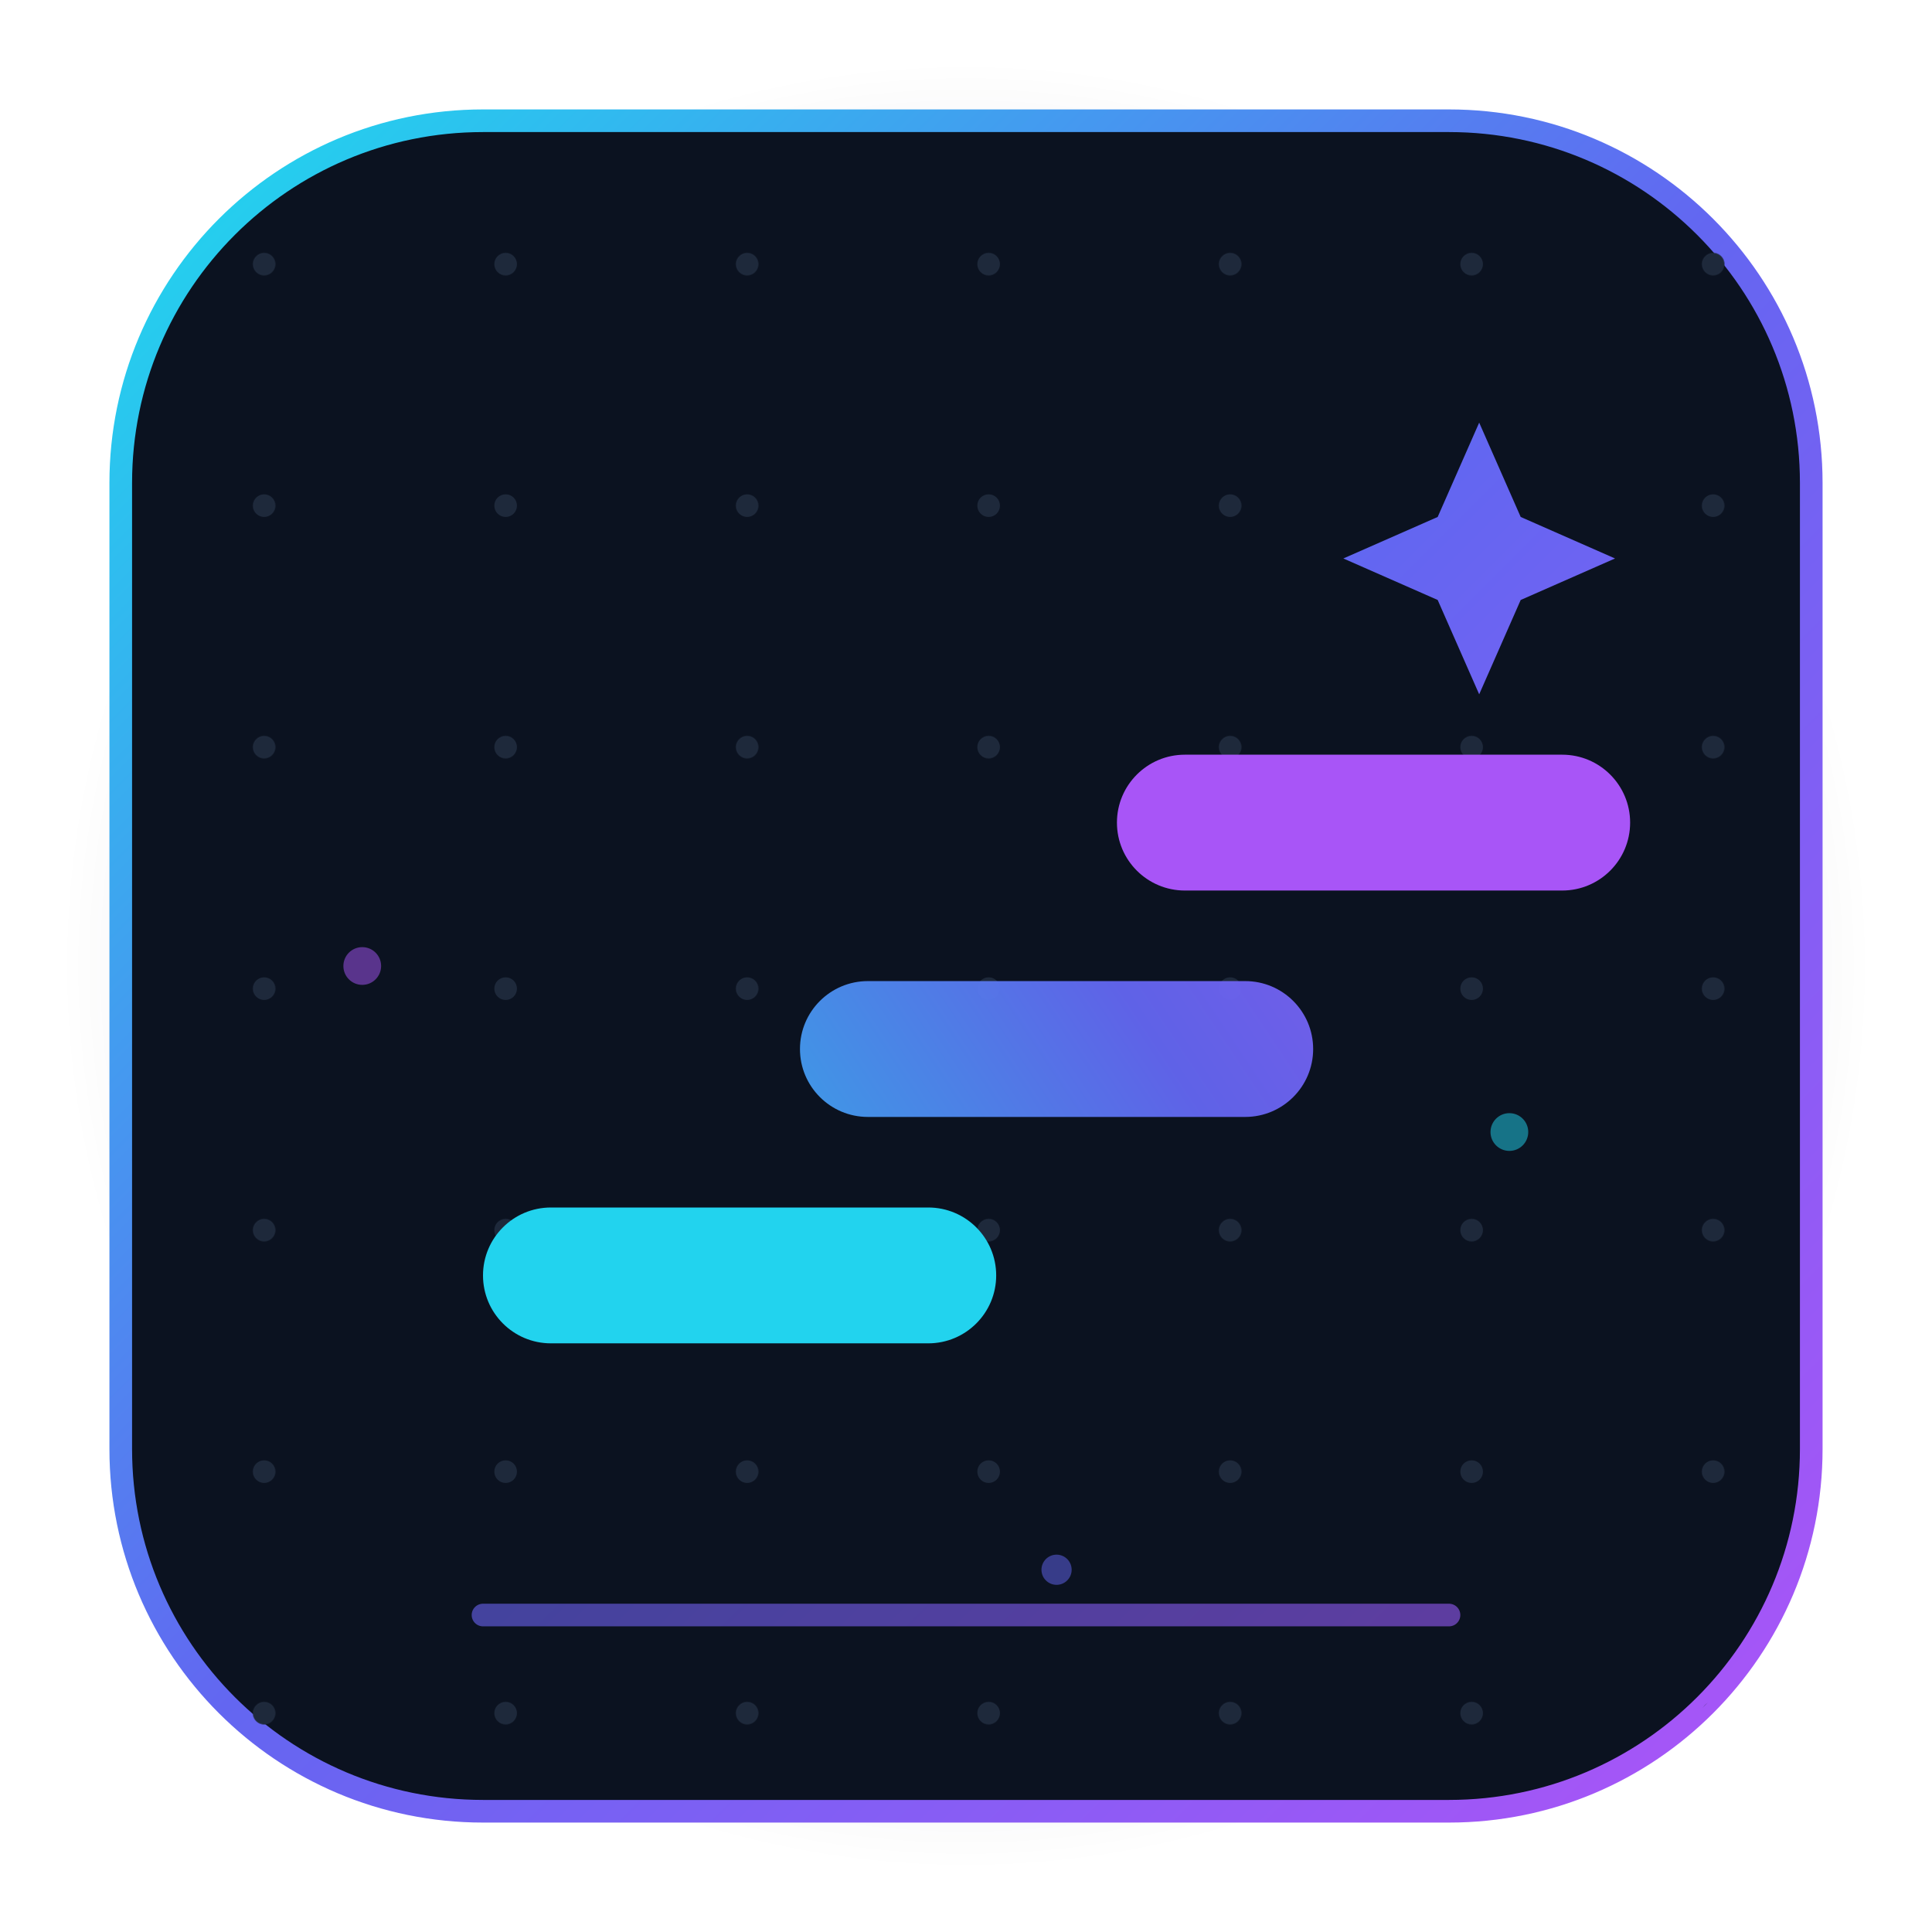
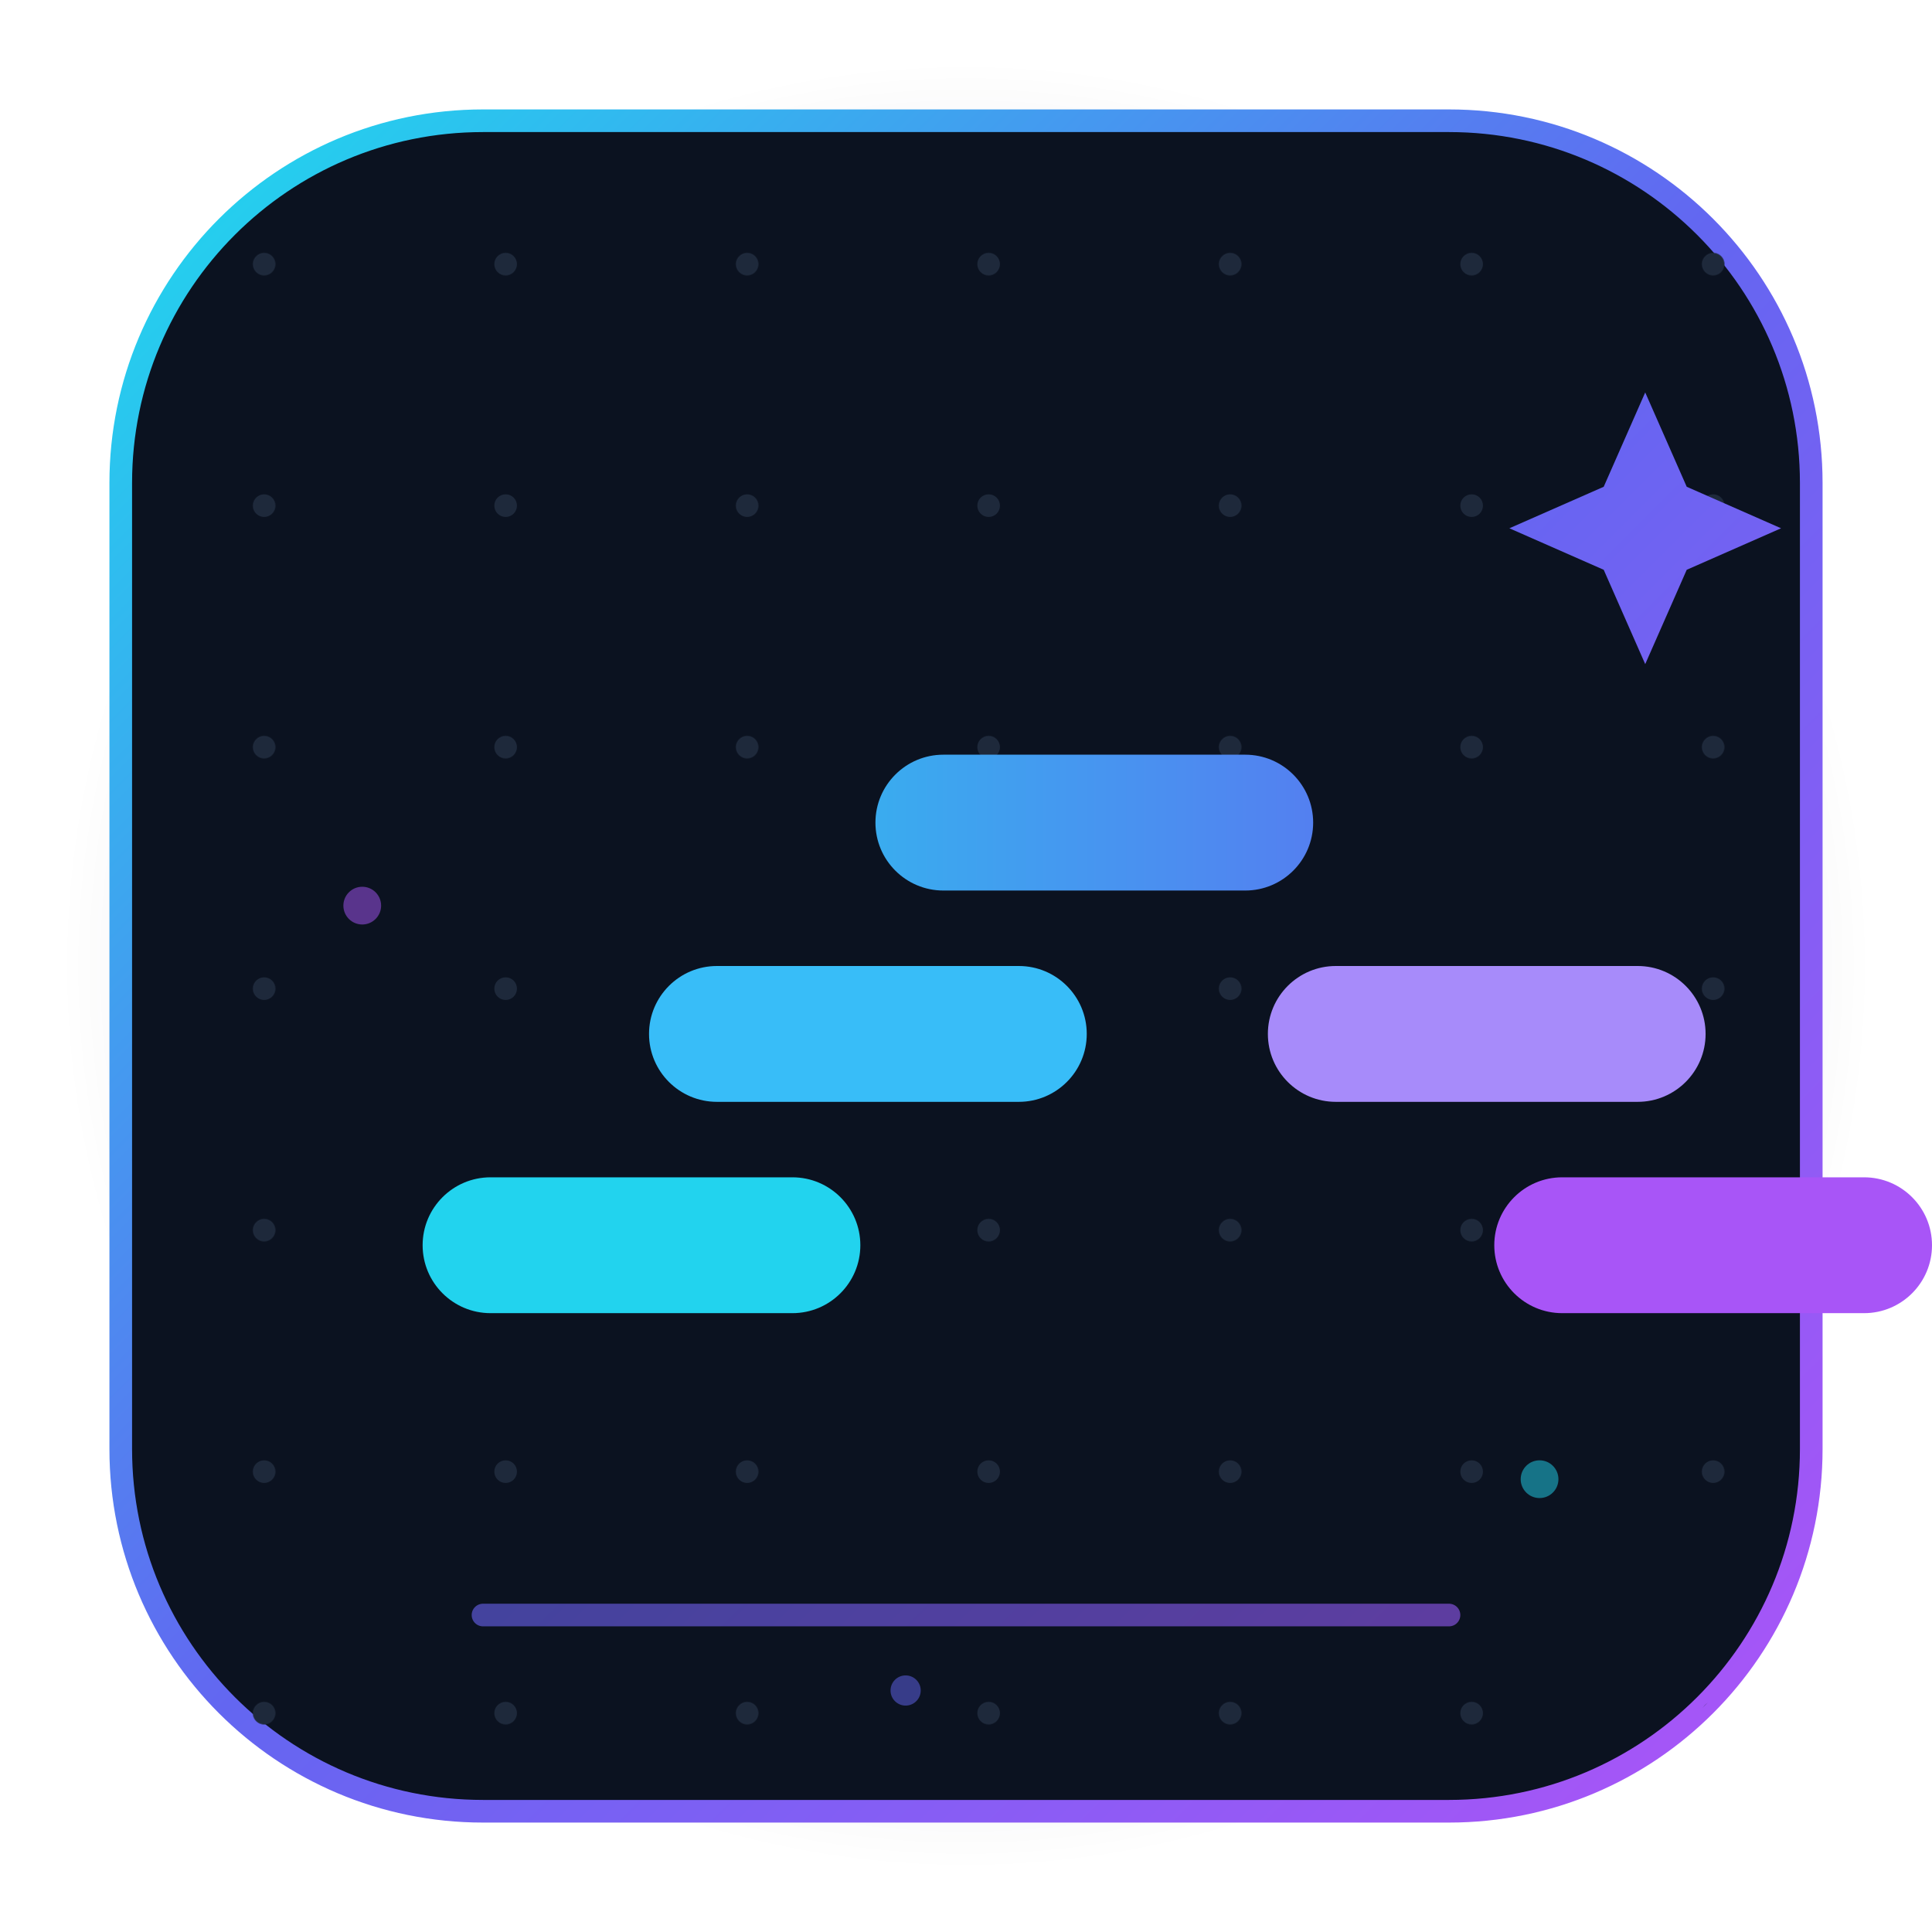
- <svg xmlns="http://www.w3.org/2000/svg" width="300" height="300" viewBox="0 0 256 256" fill="none" role="img" aria-label="AI Instructions — Repository Instruction Architect">
+ <svg xmlns="http://www.w3.org/2000/svg" width="300" height="300" viewBox="0 0 256 256" fill="none" role="img" aria-label="AI Instructions — lambda monogram">
  <defs>
    <linearGradient id="grad" x1="24" y1="24" x2="232" y2="232" gradientUnits="userSpaceOnUse">
      <stop stop-color="#22d3ee" />
      <stop offset="0.5" stop-color="#6366f1" />
      <stop offset="1" stop-color="#a855f7" />
    </linearGradient>
-     <linearGradient id="gradSoft" x1="64" y1="160" x2="208" y2="64" gradientUnits="userSpaceOnUse">
+     <linearGradient id="legL" x1="64" y1="156" x2="208" y2="156" gradientUnits="userSpaceOnUse">
      <stop stop-color="#22d3ee" />
-       <stop offset="0.5" stop-color="#6366f1" />
-       <stop offset="1" stop-color="#a855f7" />
+       <stop offset="1" stop-color="#6366f1" />
    </linearGradient>
    <radialGradient id="glow" cx="0.5" cy="0.5" r="0.5">
      <stop stop-color="#a855f7" stop-opacity="0.32" />
      <stop offset="1" stop-color="#0b1220" stop-opacity="0" />
    </radialGradient>
    <pattern id="grid" width="32" height="32" patternUnits="userSpaceOnUse">
      <circle cx="3" cy="3" r="1.5" fill="#1e293b" />
    </pattern>
  </defs>
  <rect x="8" y="8" width="240" height="240" rx="56" fill="url(#glow)" />
  <rect x="16" y="16" width="224" height="224" rx="48" fill="#0b1220" stroke="url(#grad)" stroke-width="3" />
  <rect x="16" y="16" width="224" height="224" rx="48" fill="url(#grid)" />
  <g opacity="0.5">
-     <circle cx="200" cy="150" r="2.5" fill="#22d3ee" />
-     <circle cx="48" cy="128" r="2.5" fill="#a855f7" />
-     <circle cx="140" cy="208" r="2" fill="#6366f1" />
+     <circle cx="204" cy="196" r="2.5" fill="#22d3ee" />
+     <circle cx="48" cy="120" r="2.5" fill="#a855f7" />
+     <circle cx="120" cy="224" r="2" fill="#6366f1" />
  </g>
-   <rect x="64" y="160" width="68" height="18" rx="9" fill="#22d3ee" />
-   <rect x="106" y="130" width="68" height="18" rx="9" fill="url(#gradSoft)" fill-opacity="0.95" />
-   <rect x="148" y="100" width="68" height="18" rx="9" fill="#a855f7" />
-   <path d="M196 56l5.5 12.5 12.5 5.5-12.5 5.5L196 92l-5.5-12.5L178 74l12.5-5.5z" fill="url(#grad)" />
+   <rect x="56" y="156" width="58" height="18" rx="9" fill="#22d3ee" />
+   <rect x="86" y="128" width="58" height="18" rx="9" fill="#38bdf8" />
+   <rect x="116" y="100" width="58" height="18" rx="9" fill="url(#legL)" />
+   <rect x="168" y="128" width="58" height="18" rx="9" fill="#a78bfa" />
+   <rect x="198" y="156" width="58" height="18" rx="9" fill="#a855f7" />
+   <path d="M218 52l5.5 12.5 12.5 5.5-12.5 5.5L218 88l-5.5-12.5L200 70l12.5-5.5z" fill="url(#grad)" />
  <path d="M64 214h128" stroke="url(#grad)" stroke-width="3" stroke-linecap="round" opacity="0.6" />
</svg>
